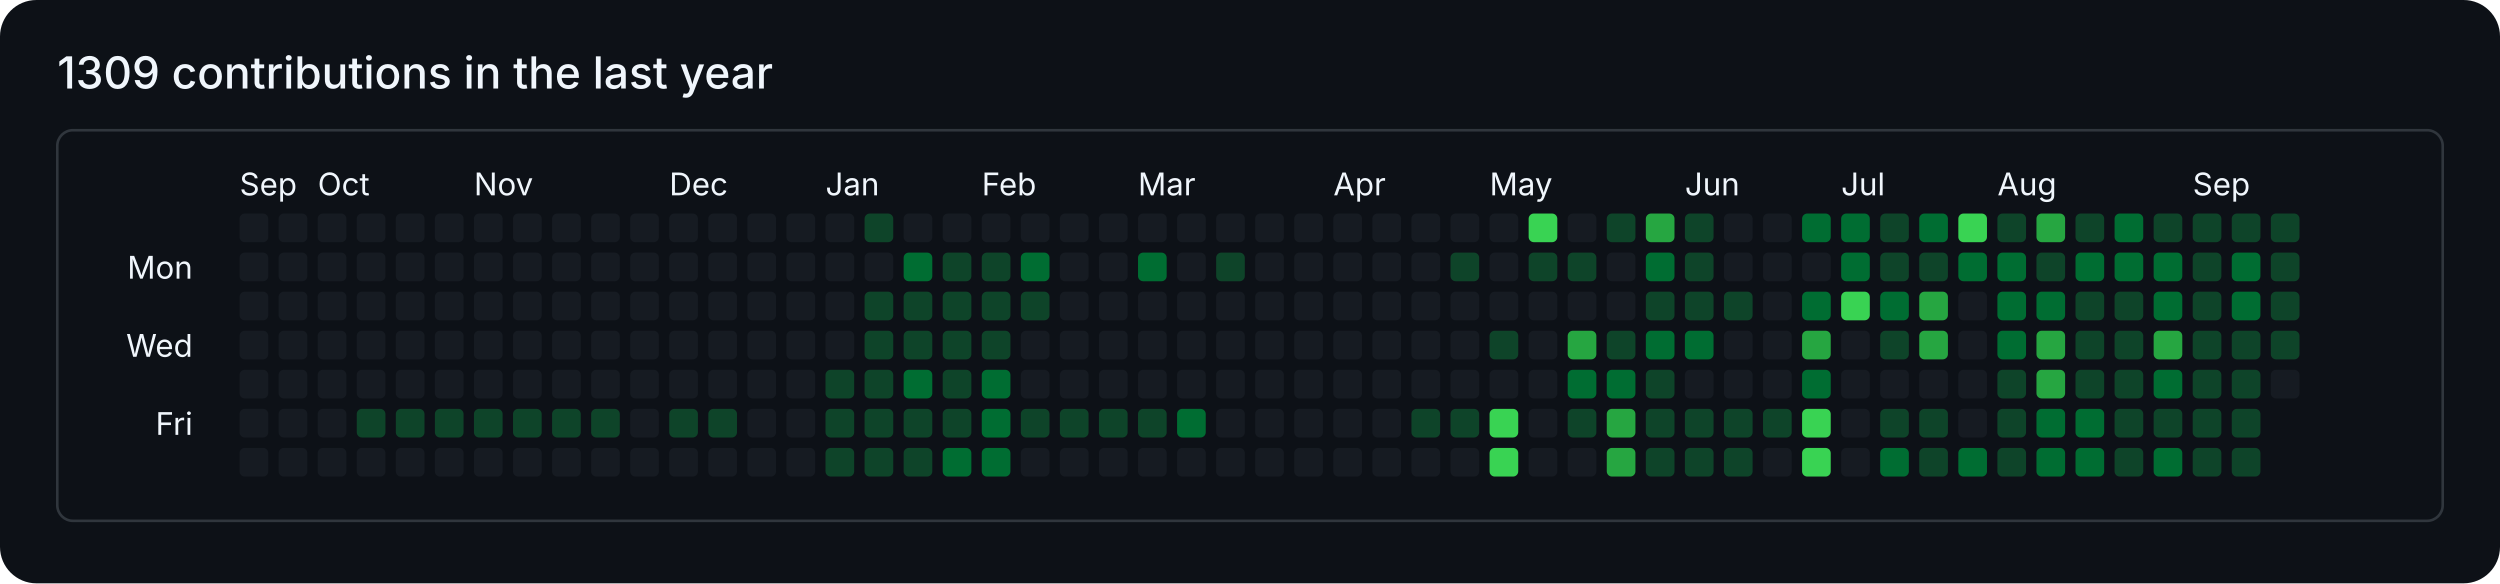
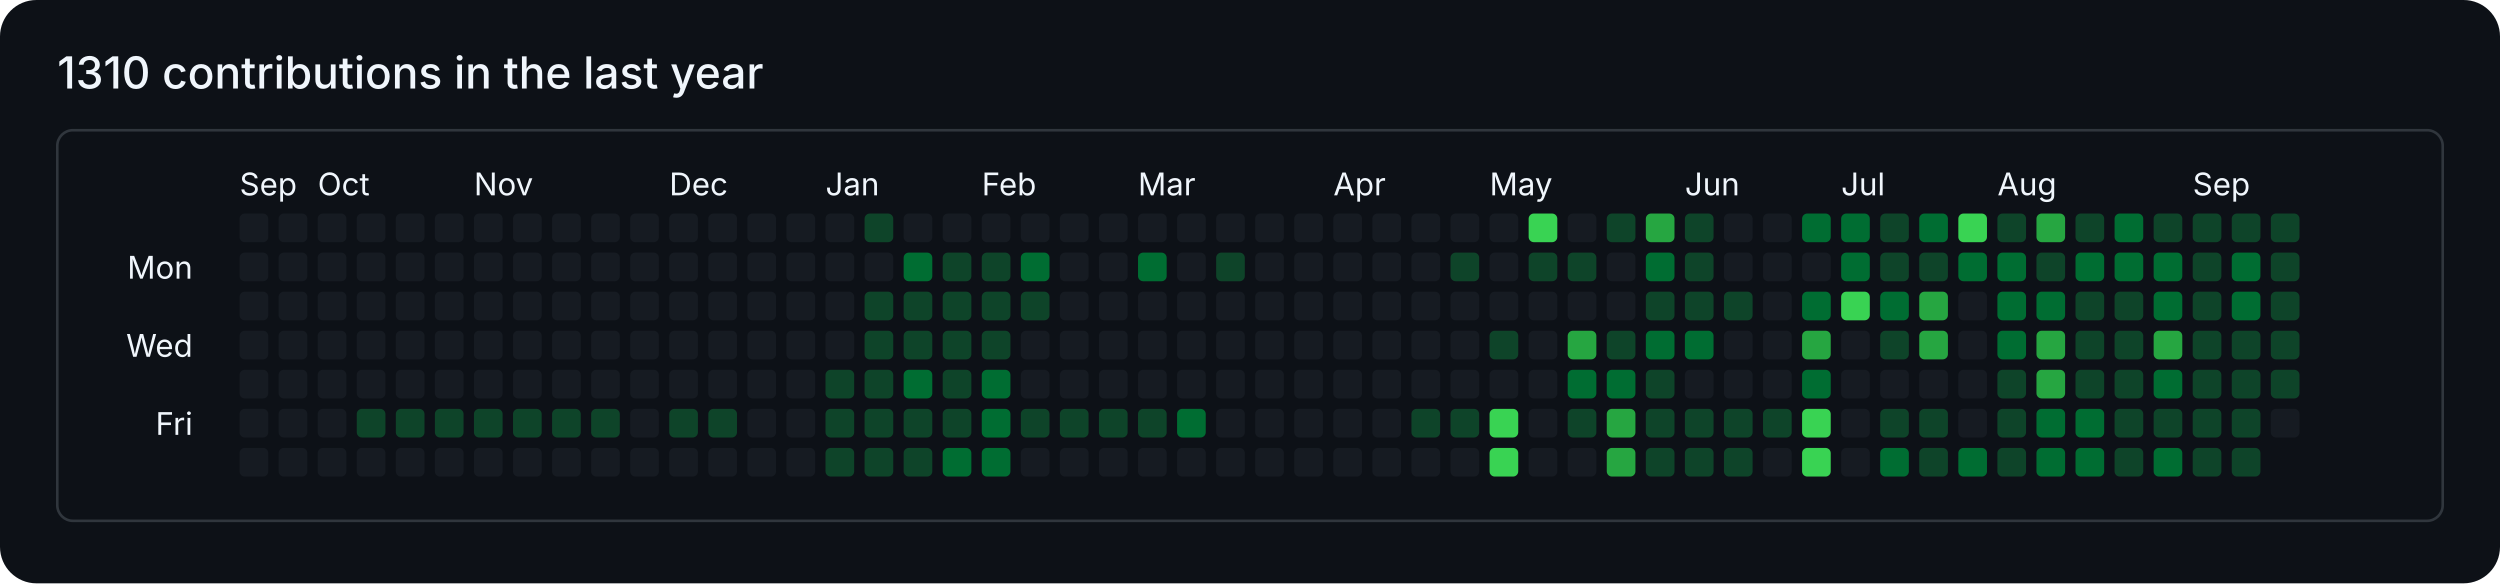
<svg xmlns="http://www.w3.org/2000/svg" width="1200" height="280" viewBox="0 0 960 224" fill="none" role="img" aria-label="AleksZyro GitHub contribution calendar">
  <style>
    .title { font: 500 17px -apple-system, BlinkMacSystemFont, 'Segoe UI', sans-serif; fill: #f0f6fc; }
    .month-label, .weekday-label, .legend, .hint { font: 400 12px -apple-system, BlinkMacSystemFont, 'Segoe UI', sans-serif; fill: #f0f6fc; }
    .hint, .legend-muted { fill: #8b949e; }
    .day-cell { shape-rendering: geometricPrecision; }
  </style>
  <rect width="960" height="224" rx="14" fill="#0d1117" />
-   <text x="22" y="34" class="title">1309 contributions in the last year</text>
+   <text x="22" y="34" class="title">1310 contributions in the last year</text>
  <rect x="22" y="50" width="916" height="150" rx="6" fill="none" stroke="#30363d" />
  <text x="92" y="75" class="month-label">Sep</text>
  <text x="122" y="75" class="month-label">Oct</text>
  <text x="182" y="75" class="month-label">Nov</text>
  <text x="257" y="75" class="month-label">Dec</text>
  <text x="317" y="75" class="month-label">Jan</text>
  <text x="377" y="75" class="month-label">Feb</text>
  <text x="437" y="75" class="month-label">Mar</text>
  <text x="512" y="75" class="month-label">Apr</text>
  <text x="572" y="75" class="month-label">May</text>
  <text x="647" y="75" class="month-label">Jun</text>
  <text x="707" y="75" class="month-label">Jul</text>
  <text x="767" y="75" class="month-label">Aug</text>
  <text x="842" y="75" class="month-label">Sep</text>
  <text x="74" y="107" class="weekday-label" text-anchor="end">Mon</text>
  <text x="74" y="137" class="weekday-label" text-anchor="end">Wed</text>
  <text x="74" y="167" class="weekday-label" text-anchor="end">Fri</text>
  <rect class="day-cell" x="92" y="82" width="11" height="11" rx="2" fill="#161b22" />
  <rect class="day-cell" x="92" y="97" width="11" height="11" rx="2" fill="#161b22" />
  <rect class="day-cell" x="92" y="112" width="11" height="11" rx="2" fill="#161b22" />
  <rect class="day-cell" x="92" y="127" width="11" height="11" rx="2" fill="#161b22" />
  <rect class="day-cell" x="92" y="142" width="11" height="11" rx="2" fill="#161b22" />
  <rect class="day-cell" x="92" y="157" width="11" height="11" rx="2" fill="#161b22" />
  <rect class="day-cell" x="92" y="172" width="11" height="11" rx="2" fill="#161b22" />
  <rect class="day-cell" x="107" y="82" width="11" height="11" rx="2" fill="#161b22" />
  <rect class="day-cell" x="107" y="97" width="11" height="11" rx="2" fill="#161b22" />
  <rect class="day-cell" x="107" y="112" width="11" height="11" rx="2" fill="#161b22" />
  <rect class="day-cell" x="107" y="127" width="11" height="11" rx="2" fill="#161b22" />
  <rect class="day-cell" x="107" y="142" width="11" height="11" rx="2" fill="#161b22" />
  <rect class="day-cell" x="107" y="157" width="11" height="11" rx="2" fill="#161b22" />
  <rect class="day-cell" x="107" y="172" width="11" height="11" rx="2" fill="#161b22" />
  <rect class="day-cell" x="122" y="82" width="11" height="11" rx="2" fill="#161b22" />
  <rect class="day-cell" x="122" y="97" width="11" height="11" rx="2" fill="#161b22" />
  <rect class="day-cell" x="122" y="112" width="11" height="11" rx="2" fill="#161b22" />
  <rect class="day-cell" x="122" y="127" width="11" height="11" rx="2" fill="#161b22" />
  <rect class="day-cell" x="122" y="142" width="11" height="11" rx="2" fill="#161b22" />
  <rect class="day-cell" x="122" y="157" width="11" height="11" rx="2" fill="#161b22" />
  <rect class="day-cell" x="122" y="172" width="11" height="11" rx="2" fill="#161b22" />
  <rect class="day-cell" x="137" y="82" width="11" height="11" rx="2" fill="#161b22" />
  <rect class="day-cell" x="137" y="97" width="11" height="11" rx="2" fill="#161b22" />
  <rect class="day-cell" x="137" y="112" width="11" height="11" rx="2" fill="#161b22" />
  <rect class="day-cell" x="137" y="127" width="11" height="11" rx="2" fill="#161b22" />
  <rect class="day-cell" x="137" y="142" width="11" height="11" rx="2" fill="#161b22" />
  <rect class="day-cell" x="137" y="157" width="11" height="11" rx="2" fill="#0e4429" />
  <rect class="day-cell" x="137" y="172" width="11" height="11" rx="2" fill="#161b22" />
  <rect class="day-cell" x="152" y="82" width="11" height="11" rx="2" fill="#161b22" />
  <rect class="day-cell" x="152" y="97" width="11" height="11" rx="2" fill="#161b22" />
  <rect class="day-cell" x="152" y="112" width="11" height="11" rx="2" fill="#161b22" />
  <rect class="day-cell" x="152" y="127" width="11" height="11" rx="2" fill="#161b22" />
  <rect class="day-cell" x="152" y="142" width="11" height="11" rx="2" fill="#161b22" />
  <rect class="day-cell" x="152" y="157" width="11" height="11" rx="2" fill="#0e4429" />
  <rect class="day-cell" x="152" y="172" width="11" height="11" rx="2" fill="#161b22" />
  <rect class="day-cell" x="167" y="82" width="11" height="11" rx="2" fill="#161b22" />
  <rect class="day-cell" x="167" y="97" width="11" height="11" rx="2" fill="#161b22" />
  <rect class="day-cell" x="167" y="112" width="11" height="11" rx="2" fill="#161b22" />
  <rect class="day-cell" x="167" y="127" width="11" height="11" rx="2" fill="#161b22" />
  <rect class="day-cell" x="167" y="142" width="11" height="11" rx="2" fill="#161b22" />
  <rect class="day-cell" x="167" y="157" width="11" height="11" rx="2" fill="#0e4429" />
  <rect class="day-cell" x="167" y="172" width="11" height="11" rx="2" fill="#161b22" />
  <rect class="day-cell" x="182" y="82" width="11" height="11" rx="2" fill="#161b22" />
  <rect class="day-cell" x="182" y="97" width="11" height="11" rx="2" fill="#161b22" />
  <rect class="day-cell" x="182" y="112" width="11" height="11" rx="2" fill="#161b22" />
  <rect class="day-cell" x="182" y="127" width="11" height="11" rx="2" fill="#161b22" />
  <rect class="day-cell" x="182" y="142" width="11" height="11" rx="2" fill="#161b22" />
  <rect class="day-cell" x="182" y="157" width="11" height="11" rx="2" fill="#0e4429" />
  <rect class="day-cell" x="182" y="172" width="11" height="11" rx="2" fill="#161b22" />
  <rect class="day-cell" x="197" y="82" width="11" height="11" rx="2" fill="#161b22" />
  <rect class="day-cell" x="197" y="97" width="11" height="11" rx="2" fill="#161b22" />
  <rect class="day-cell" x="197" y="112" width="11" height="11" rx="2" fill="#161b22" />
  <rect class="day-cell" x="197" y="127" width="11" height="11" rx="2" fill="#161b22" />
  <rect class="day-cell" x="197" y="142" width="11" height="11" rx="2" fill="#161b22" />
  <rect class="day-cell" x="197" y="157" width="11" height="11" rx="2" fill="#0e4429" />
  <rect class="day-cell" x="197" y="172" width="11" height="11" rx="2" fill="#161b22" />
  <rect class="day-cell" x="212" y="82" width="11" height="11" rx="2" fill="#161b22" />
  <rect class="day-cell" x="212" y="97" width="11" height="11" rx="2" fill="#161b22" />
  <rect class="day-cell" x="212" y="112" width="11" height="11" rx="2" fill="#161b22" />
  <rect class="day-cell" x="212" y="127" width="11" height="11" rx="2" fill="#161b22" />
  <rect class="day-cell" x="212" y="142" width="11" height="11" rx="2" fill="#161b22" />
  <rect class="day-cell" x="212" y="157" width="11" height="11" rx="2" fill="#0e4429" />
  <rect class="day-cell" x="212" y="172" width="11" height="11" rx="2" fill="#161b22" />
  <rect class="day-cell" x="227" y="82" width="11" height="11" rx="2" fill="#161b22" />
  <rect class="day-cell" x="227" y="97" width="11" height="11" rx="2" fill="#161b22" />
  <rect class="day-cell" x="227" y="112" width="11" height="11" rx="2" fill="#161b22" />
  <rect class="day-cell" x="227" y="127" width="11" height="11" rx="2" fill="#161b22" />
  <rect class="day-cell" x="227" y="142" width="11" height="11" rx="2" fill="#161b22" />
  <rect class="day-cell" x="227" y="157" width="11" height="11" rx="2" fill="#0e4429" />
  <rect class="day-cell" x="227" y="172" width="11" height="11" rx="2" fill="#161b22" />
  <rect class="day-cell" x="242" y="82" width="11" height="11" rx="2" fill="#161b22" />
  <rect class="day-cell" x="242" y="97" width="11" height="11" rx="2" fill="#161b22" />
  <rect class="day-cell" x="242" y="112" width="11" height="11" rx="2" fill="#161b22" />
  <rect class="day-cell" x="242" y="127" width="11" height="11" rx="2" fill="#161b22" />
  <rect class="day-cell" x="242" y="142" width="11" height="11" rx="2" fill="#161b22" />
  <rect class="day-cell" x="242" y="157" width="11" height="11" rx="2" fill="#161b22" />
  <rect class="day-cell" x="242" y="172" width="11" height="11" rx="2" fill="#161b22" />
  <rect class="day-cell" x="257" y="82" width="11" height="11" rx="2" fill="#161b22" />
  <rect class="day-cell" x="257" y="97" width="11" height="11" rx="2" fill="#161b22" />
  <rect class="day-cell" x="257" y="112" width="11" height="11" rx="2" fill="#161b22" />
  <rect class="day-cell" x="257" y="127" width="11" height="11" rx="2" fill="#161b22" />
  <rect class="day-cell" x="257" y="142" width="11" height="11" rx="2" fill="#161b22" />
  <rect class="day-cell" x="257" y="157" width="11" height="11" rx="2" fill="#0e4429" />
  <rect class="day-cell" x="257" y="172" width="11" height="11" rx="2" fill="#161b22" />
  <rect class="day-cell" x="272" y="82" width="11" height="11" rx="2" fill="#161b22" />
  <rect class="day-cell" x="272" y="97" width="11" height="11" rx="2" fill="#161b22" />
  <rect class="day-cell" x="272" y="112" width="11" height="11" rx="2" fill="#161b22" />
  <rect class="day-cell" x="272" y="127" width="11" height="11" rx="2" fill="#161b22" />
  <rect class="day-cell" x="272" y="142" width="11" height="11" rx="2" fill="#161b22" />
  <rect class="day-cell" x="272" y="157" width="11" height="11" rx="2" fill="#0e4429" />
  <rect class="day-cell" x="272" y="172" width="11" height="11" rx="2" fill="#161b22" />
  <rect class="day-cell" x="287" y="82" width="11" height="11" rx="2" fill="#161b22" />
  <rect class="day-cell" x="287" y="97" width="11" height="11" rx="2" fill="#161b22" />
  <rect class="day-cell" x="287" y="112" width="11" height="11" rx="2" fill="#161b22" />
  <rect class="day-cell" x="287" y="127" width="11" height="11" rx="2" fill="#161b22" />
  <rect class="day-cell" x="287" y="142" width="11" height="11" rx="2" fill="#161b22" />
  <rect class="day-cell" x="287" y="157" width="11" height="11" rx="2" fill="#161b22" />
  <rect class="day-cell" x="287" y="172" width="11" height="11" rx="2" fill="#161b22" />
  <rect class="day-cell" x="302" y="82" width="11" height="11" rx="2" fill="#161b22" />
  <rect class="day-cell" x="302" y="97" width="11" height="11" rx="2" fill="#161b22" />
  <rect class="day-cell" x="302" y="112" width="11" height="11" rx="2" fill="#161b22" />
  <rect class="day-cell" x="302" y="127" width="11" height="11" rx="2" fill="#161b22" />
  <rect class="day-cell" x="302" y="142" width="11" height="11" rx="2" fill="#161b22" />
  <rect class="day-cell" x="302" y="157" width="11" height="11" rx="2" fill="#161b22" />
  <rect class="day-cell" x="302" y="172" width="11" height="11" rx="2" fill="#161b22" />
  <rect class="day-cell" x="317" y="82" width="11" height="11" rx="2" fill="#161b22" />
  <rect class="day-cell" x="317" y="97" width="11" height="11" rx="2" fill="#161b22" />
  <rect class="day-cell" x="317" y="112" width="11" height="11" rx="2" fill="#161b22" />
  <rect class="day-cell" x="317" y="127" width="11" height="11" rx="2" fill="#161b22" />
  <rect class="day-cell" x="317" y="142" width="11" height="11" rx="2" fill="#0e4429" />
  <rect class="day-cell" x="317" y="157" width="11" height="11" rx="2" fill="#0e4429" />
  <rect class="day-cell" x="317" y="172" width="11" height="11" rx="2" fill="#0e4429" />
  <rect class="day-cell" x="332" y="82" width="11" height="11" rx="2" fill="#0e4429" />
  <rect class="day-cell" x="332" y="97" width="11" height="11" rx="2" fill="#161b22" />
  <rect class="day-cell" x="332" y="112" width="11" height="11" rx="2" fill="#0e4429" />
  <rect class="day-cell" x="332" y="127" width="11" height="11" rx="2" fill="#0e4429" />
  <rect class="day-cell" x="332" y="142" width="11" height="11" rx="2" fill="#0e4429" />
  <rect class="day-cell" x="332" y="157" width="11" height="11" rx="2" fill="#0e4429" />
  <rect class="day-cell" x="332" y="172" width="11" height="11" rx="2" fill="#0e4429" />
  <rect class="day-cell" x="347" y="82" width="11" height="11" rx="2" fill="#161b22" />
  <rect class="day-cell" x="347" y="97" width="11" height="11" rx="2" fill="#006d32" />
  <rect class="day-cell" x="347" y="112" width="11" height="11" rx="2" fill="#0e4429" />
  <rect class="day-cell" x="347" y="127" width="11" height="11" rx="2" fill="#0e4429" />
  <rect class="day-cell" x="347" y="142" width="11" height="11" rx="2" fill="#006d32" />
  <rect class="day-cell" x="347" y="157" width="11" height="11" rx="2" fill="#0e4429" />
  <rect class="day-cell" x="347" y="172" width="11" height="11" rx="2" fill="#0e4429" />
  <rect class="day-cell" x="362" y="82" width="11" height="11" rx="2" fill="#161b22" />
  <rect class="day-cell" x="362" y="97" width="11" height="11" rx="2" fill="#0e4429" />
  <rect class="day-cell" x="362" y="112" width="11" height="11" rx="2" fill="#0e4429" />
  <rect class="day-cell" x="362" y="127" width="11" height="11" rx="2" fill="#0e4429" />
  <rect class="day-cell" x="362" y="142" width="11" height="11" rx="2" fill="#0e4429" />
  <rect class="day-cell" x="362" y="157" width="11" height="11" rx="2" fill="#0e4429" />
  <rect class="day-cell" x="362" y="172" width="11" height="11" rx="2" fill="#006d32" />
  <rect class="day-cell" x="377" y="82" width="11" height="11" rx="2" fill="#161b22" />
  <rect class="day-cell" x="377" y="97" width="11" height="11" rx="2" fill="#0e4429" />
  <rect class="day-cell" x="377" y="112" width="11" height="11" rx="2" fill="#0e4429" />
  <rect class="day-cell" x="377" y="127" width="11" height="11" rx="2" fill="#0e4429" />
  <rect class="day-cell" x="377" y="142" width="11" height="11" rx="2" fill="#006d32" />
  <rect class="day-cell" x="377" y="157" width="11" height="11" rx="2" fill="#006d32" />
  <rect class="day-cell" x="377" y="172" width="11" height="11" rx="2" fill="#006d32" />
  <rect class="day-cell" x="392" y="82" width="11" height="11" rx="2" fill="#161b22" />
  <rect class="day-cell" x="392" y="97" width="11" height="11" rx="2" fill="#006d32" />
  <rect class="day-cell" x="392" y="112" width="11" height="11" rx="2" fill="#0e4429" />
  <rect class="day-cell" x="392" y="127" width="11" height="11" rx="2" fill="#161b22" />
  <rect class="day-cell" x="392" y="142" width="11" height="11" rx="2" fill="#161b22" />
  <rect class="day-cell" x="392" y="157" width="11" height="11" rx="2" fill="#0e4429" />
  <rect class="day-cell" x="392" y="172" width="11" height="11" rx="2" fill="#161b22" />
  <rect class="day-cell" x="407" y="82" width="11" height="11" rx="2" fill="#161b22" />
  <rect class="day-cell" x="407" y="97" width="11" height="11" rx="2" fill="#161b22" />
  <rect class="day-cell" x="407" y="112" width="11" height="11" rx="2" fill="#161b22" />
  <rect class="day-cell" x="407" y="127" width="11" height="11" rx="2" fill="#161b22" />
  <rect class="day-cell" x="407" y="142" width="11" height="11" rx="2" fill="#161b22" />
  <rect class="day-cell" x="407" y="157" width="11" height="11" rx="2" fill="#0e4429" />
  <rect class="day-cell" x="407" y="172" width="11" height="11" rx="2" fill="#161b22" />
  <rect class="day-cell" x="422" y="82" width="11" height="11" rx="2" fill="#161b22" />
  <rect class="day-cell" x="422" y="97" width="11" height="11" rx="2" fill="#161b22" />
  <rect class="day-cell" x="422" y="112" width="11" height="11" rx="2" fill="#161b22" />
  <rect class="day-cell" x="422" y="127" width="11" height="11" rx="2" fill="#161b22" />
  <rect class="day-cell" x="422" y="142" width="11" height="11" rx="2" fill="#161b22" />
  <rect class="day-cell" x="422" y="157" width="11" height="11" rx="2" fill="#0e4429" />
  <rect class="day-cell" x="422" y="172" width="11" height="11" rx="2" fill="#161b22" />
  <rect class="day-cell" x="437" y="82" width="11" height="11" rx="2" fill="#161b22" />
  <rect class="day-cell" x="437" y="97" width="11" height="11" rx="2" fill="#006d32" />
  <rect class="day-cell" x="437" y="112" width="11" height="11" rx="2" fill="#161b22" />
  <rect class="day-cell" x="437" y="127" width="11" height="11" rx="2" fill="#161b22" />
  <rect class="day-cell" x="437" y="142" width="11" height="11" rx="2" fill="#161b22" />
  <rect class="day-cell" x="437" y="157" width="11" height="11" rx="2" fill="#0e4429" />
  <rect class="day-cell" x="437" y="172" width="11" height="11" rx="2" fill="#161b22" />
  <rect class="day-cell" x="452" y="82" width="11" height="11" rx="2" fill="#161b22" />
  <rect class="day-cell" x="452" y="97" width="11" height="11" rx="2" fill="#161b22" />
  <rect class="day-cell" x="452" y="112" width="11" height="11" rx="2" fill="#161b22" />
  <rect class="day-cell" x="452" y="127" width="11" height="11" rx="2" fill="#161b22" />
  <rect class="day-cell" x="452" y="142" width="11" height="11" rx="2" fill="#161b22" />
  <rect class="day-cell" x="452" y="157" width="11" height="11" rx="2" fill="#006d32" />
  <rect class="day-cell" x="452" y="172" width="11" height="11" rx="2" fill="#161b22" />
  <rect class="day-cell" x="467" y="82" width="11" height="11" rx="2" fill="#161b22" />
  <rect class="day-cell" x="467" y="97" width="11" height="11" rx="2" fill="#0e4429" />
  <rect class="day-cell" x="467" y="112" width="11" height="11" rx="2" fill="#161b22" />
  <rect class="day-cell" x="467" y="127" width="11" height="11" rx="2" fill="#161b22" />
  <rect class="day-cell" x="467" y="142" width="11" height="11" rx="2" fill="#161b22" />
  <rect class="day-cell" x="467" y="157" width="11" height="11" rx="2" fill="#161b22" />
  <rect class="day-cell" x="467" y="172" width="11" height="11" rx="2" fill="#161b22" />
  <rect class="day-cell" x="482" y="82" width="11" height="11" rx="2" fill="#161b22" />
  <rect class="day-cell" x="482" y="97" width="11" height="11" rx="2" fill="#161b22" />
  <rect class="day-cell" x="482" y="112" width="11" height="11" rx="2" fill="#161b22" />
  <rect class="day-cell" x="482" y="127" width="11" height="11" rx="2" fill="#161b22" />
  <rect class="day-cell" x="482" y="142" width="11" height="11" rx="2" fill="#161b22" />
  <rect class="day-cell" x="482" y="157" width="11" height="11" rx="2" fill="#161b22" />
  <rect class="day-cell" x="482" y="172" width="11" height="11" rx="2" fill="#161b22" />
  <rect class="day-cell" x="497" y="82" width="11" height="11" rx="2" fill="#161b22" />
  <rect class="day-cell" x="497" y="97" width="11" height="11" rx="2" fill="#161b22" />
  <rect class="day-cell" x="497" y="112" width="11" height="11" rx="2" fill="#161b22" />
  <rect class="day-cell" x="497" y="127" width="11" height="11" rx="2" fill="#161b22" />
  <rect class="day-cell" x="497" y="142" width="11" height="11" rx="2" fill="#161b22" />
  <rect class="day-cell" x="497" y="157" width="11" height="11" rx="2" fill="#161b22" />
  <rect class="day-cell" x="497" y="172" width="11" height="11" rx="2" fill="#161b22" />
  <rect class="day-cell" x="512" y="82" width="11" height="11" rx="2" fill="#161b22" />
  <rect class="day-cell" x="512" y="97" width="11" height="11" rx="2" fill="#161b22" />
  <rect class="day-cell" x="512" y="112" width="11" height="11" rx="2" fill="#161b22" />
  <rect class="day-cell" x="512" y="127" width="11" height="11" rx="2" fill="#161b22" />
  <rect class="day-cell" x="512" y="142" width="11" height="11" rx="2" fill="#161b22" />
  <rect class="day-cell" x="512" y="157" width="11" height="11" rx="2" fill="#161b22" />
  <rect class="day-cell" x="512" y="172" width="11" height="11" rx="2" fill="#161b22" />
  <rect class="day-cell" x="527" y="82" width="11" height="11" rx="2" fill="#161b22" />
  <rect class="day-cell" x="527" y="97" width="11" height="11" rx="2" fill="#161b22" />
  <rect class="day-cell" x="527" y="112" width="11" height="11" rx="2" fill="#161b22" />
  <rect class="day-cell" x="527" y="127" width="11" height="11" rx="2" fill="#161b22" />
  <rect class="day-cell" x="527" y="142" width="11" height="11" rx="2" fill="#161b22" />
  <rect class="day-cell" x="527" y="157" width="11" height="11" rx="2" fill="#161b22" />
  <rect class="day-cell" x="527" y="172" width="11" height="11" rx="2" fill="#161b22" />
  <rect class="day-cell" x="542" y="82" width="11" height="11" rx="2" fill="#161b22" />
  <rect class="day-cell" x="542" y="97" width="11" height="11" rx="2" fill="#161b22" />
  <rect class="day-cell" x="542" y="112" width="11" height="11" rx="2" fill="#161b22" />
  <rect class="day-cell" x="542" y="127" width="11" height="11" rx="2" fill="#161b22" />
  <rect class="day-cell" x="542" y="142" width="11" height="11" rx="2" fill="#161b22" />
  <rect class="day-cell" x="542" y="157" width="11" height="11" rx="2" fill="#0e4429" />
  <rect class="day-cell" x="542" y="172" width="11" height="11" rx="2" fill="#161b22" />
  <rect class="day-cell" x="557" y="82" width="11" height="11" rx="2" fill="#161b22" />
  <rect class="day-cell" x="557" y="97" width="11" height="11" rx="2" fill="#0e4429" />
  <rect class="day-cell" x="557" y="112" width="11" height="11" rx="2" fill="#161b22" />
  <rect class="day-cell" x="557" y="127" width="11" height="11" rx="2" fill="#161b22" />
  <rect class="day-cell" x="557" y="142" width="11" height="11" rx="2" fill="#161b22" />
  <rect class="day-cell" x="557" y="157" width="11" height="11" rx="2" fill="#0e4429" />
  <rect class="day-cell" x="557" y="172" width="11" height="11" rx="2" fill="#161b22" />
  <rect class="day-cell" x="572" y="82" width="11" height="11" rx="2" fill="#161b22" />
  <rect class="day-cell" x="572" y="97" width="11" height="11" rx="2" fill="#161b22" />
  <rect class="day-cell" x="572" y="112" width="11" height="11" rx="2" fill="#161b22" />
  <rect class="day-cell" x="572" y="127" width="11" height="11" rx="2" fill="#0e4429" />
  <rect class="day-cell" x="572" y="142" width="11" height="11" rx="2" fill="#161b22" />
  <rect class="day-cell" x="572" y="157" width="11" height="11" rx="2" fill="#39d353" />
  <rect class="day-cell" x="572" y="172" width="11" height="11" rx="2" fill="#39d353" />
  <rect class="day-cell" x="587" y="82" width="11" height="11" rx="2" fill="#39d353" />
  <rect class="day-cell" x="587" y="97" width="11" height="11" rx="2" fill="#0e4429" />
  <rect class="day-cell" x="587" y="112" width="11" height="11" rx="2" fill="#161b22" />
  <rect class="day-cell" x="587" y="127" width="11" height="11" rx="2" fill="#161b22" />
  <rect class="day-cell" x="587" y="142" width="11" height="11" rx="2" fill="#161b22" />
  <rect class="day-cell" x="587" y="157" width="11" height="11" rx="2" fill="#161b22" />
  <rect class="day-cell" x="587" y="172" width="11" height="11" rx="2" fill="#161b22" />
  <rect class="day-cell" x="602" y="82" width="11" height="11" rx="2" fill="#161b22" />
  <rect class="day-cell" x="602" y="97" width="11" height="11" rx="2" fill="#0e4429" />
  <rect class="day-cell" x="602" y="112" width="11" height="11" rx="2" fill="#161b22" />
  <rect class="day-cell" x="602" y="127" width="11" height="11" rx="2" fill="#26a641" />
  <rect class="day-cell" x="602" y="142" width="11" height="11" rx="2" fill="#006d32" />
  <rect class="day-cell" x="602" y="157" width="11" height="11" rx="2" fill="#0e4429" />
  <rect class="day-cell" x="602" y="172" width="11" height="11" rx="2" fill="#161b22" />
  <rect class="day-cell" x="617" y="82" width="11" height="11" rx="2" fill="#0e4429" />
  <rect class="day-cell" x="617" y="97" width="11" height="11" rx="2" fill="#161b22" />
  <rect class="day-cell" x="617" y="112" width="11" height="11" rx="2" fill="#161b22" />
  <rect class="day-cell" x="617" y="127" width="11" height="11" rx="2" fill="#0e4429" />
  <rect class="day-cell" x="617" y="142" width="11" height="11" rx="2" fill="#006d32" />
  <rect class="day-cell" x="617" y="157" width="11" height="11" rx="2" fill="#26a641" />
  <rect class="day-cell" x="617" y="172" width="11" height="11" rx="2" fill="#26a641" />
  <rect class="day-cell" x="632" y="82" width="11" height="11" rx="2" fill="#26a641" />
  <rect class="day-cell" x="632" y="97" width="11" height="11" rx="2" fill="#006d32" />
  <rect class="day-cell" x="632" y="112" width="11" height="11" rx="2" fill="#0e4429" />
  <rect class="day-cell" x="632" y="127" width="11" height="11" rx="2" fill="#006d32" />
  <rect class="day-cell" x="632" y="142" width="11" height="11" rx="2" fill="#0e4429" />
  <rect class="day-cell" x="632" y="157" width="11" height="11" rx="2" fill="#0e4429" />
  <rect class="day-cell" x="632" y="172" width="11" height="11" rx="2" fill="#0e4429" />
  <rect class="day-cell" x="647" y="82" width="11" height="11" rx="2" fill="#0e4429" />
  <rect class="day-cell" x="647" y="97" width="11" height="11" rx="2" fill="#0e4429" />
  <rect class="day-cell" x="647" y="112" width="11" height="11" rx="2" fill="#0e4429" />
  <rect class="day-cell" x="647" y="127" width="11" height="11" rx="2" fill="#006d32" />
  <rect class="day-cell" x="647" y="142" width="11" height="11" rx="2" fill="#161b22" />
  <rect class="day-cell" x="647" y="157" width="11" height="11" rx="2" fill="#0e4429" />
  <rect class="day-cell" x="647" y="172" width="11" height="11" rx="2" fill="#0e4429" />
  <rect class="day-cell" x="662" y="82" width="11" height="11" rx="2" fill="#161b22" />
  <rect class="day-cell" x="662" y="97" width="11" height="11" rx="2" fill="#161b22" />
  <rect class="day-cell" x="662" y="112" width="11" height="11" rx="2" fill="#0e4429" />
  <rect class="day-cell" x="662" y="127" width="11" height="11" rx="2" fill="#161b22" />
  <rect class="day-cell" x="662" y="142" width="11" height="11" rx="2" fill="#161b22" />
  <rect class="day-cell" x="662" y="157" width="11" height="11" rx="2" fill="#0e4429" />
  <rect class="day-cell" x="662" y="172" width="11" height="11" rx="2" fill="#0e4429" />
  <rect class="day-cell" x="677" y="82" width="11" height="11" rx="2" fill="#161b22" />
  <rect class="day-cell" x="677" y="97" width="11" height="11" rx="2" fill="#161b22" />
  <rect class="day-cell" x="677" y="112" width="11" height="11" rx="2" fill="#161b22" />
  <rect class="day-cell" x="677" y="127" width="11" height="11" rx="2" fill="#161b22" />
  <rect class="day-cell" x="677" y="142" width="11" height="11" rx="2" fill="#161b22" />
  <rect class="day-cell" x="677" y="157" width="11" height="11" rx="2" fill="#0e4429" />
  <rect class="day-cell" x="677" y="172" width="11" height="11" rx="2" fill="#161b22" />
  <rect class="day-cell" x="692" y="82" width="11" height="11" rx="2" fill="#006d32" />
  <rect class="day-cell" x="692" y="97" width="11" height="11" rx="2" fill="#161b22" />
  <rect class="day-cell" x="692" y="112" width="11" height="11" rx="2" fill="#006d32" />
  <rect class="day-cell" x="692" y="127" width="11" height="11" rx="2" fill="#26a641" />
  <rect class="day-cell" x="692" y="142" width="11" height="11" rx="2" fill="#006d32" />
  <rect class="day-cell" x="692" y="157" width="11" height="11" rx="2" fill="#39d353" />
  <rect class="day-cell" x="692" y="172" width="11" height="11" rx="2" fill="#39d353" />
  <rect class="day-cell" x="707" y="82" width="11" height="11" rx="2" fill="#006d32" />
  <rect class="day-cell" x="707" y="97" width="11" height="11" rx="2" fill="#006d32" />
  <rect class="day-cell" x="707" y="112" width="11" height="11" rx="2" fill="#39d353" />
  <rect class="day-cell" x="707" y="127" width="11" height="11" rx="2" fill="#161b22" />
  <rect class="day-cell" x="707" y="142" width="11" height="11" rx="2" fill="#161b22" />
  <rect class="day-cell" x="707" y="157" width="11" height="11" rx="2" fill="#161b22" />
  <rect class="day-cell" x="707" y="172" width="11" height="11" rx="2" fill="#161b22" />
  <rect class="day-cell" x="722" y="82" width="11" height="11" rx="2" fill="#0e4429" />
  <rect class="day-cell" x="722" y="97" width="11" height="11" rx="2" fill="#0e4429" />
  <rect class="day-cell" x="722" y="112" width="11" height="11" rx="2" fill="#006d32" />
  <rect class="day-cell" x="722" y="127" width="11" height="11" rx="2" fill="#0e4429" />
  <rect class="day-cell" x="722" y="142" width="11" height="11" rx="2" fill="#161b22" />
  <rect class="day-cell" x="722" y="157" width="11" height="11" rx="2" fill="#0e4429" />
  <rect class="day-cell" x="722" y="172" width="11" height="11" rx="2" fill="#006d32" />
  <rect class="day-cell" x="737" y="82" width="11" height="11" rx="2" fill="#006d32" />
  <rect class="day-cell" x="737" y="97" width="11" height="11" rx="2" fill="#0e4429" />
  <rect class="day-cell" x="737" y="112" width="11" height="11" rx="2" fill="#26a641" />
  <rect class="day-cell" x="737" y="127" width="11" height="11" rx="2" fill="#26a641" />
  <rect class="day-cell" x="737" y="142" width="11" height="11" rx="2" fill="#161b22" />
  <rect class="day-cell" x="737" y="157" width="11" height="11" rx="2" fill="#0e4429" />
  <rect class="day-cell" x="737" y="172" width="11" height="11" rx="2" fill="#0e4429" />
  <rect class="day-cell" x="752" y="82" width="11" height="11" rx="2" fill="#39d353" />
  <rect class="day-cell" x="752" y="97" width="11" height="11" rx="2" fill="#006d32" />
  <rect class="day-cell" x="752" y="112" width="11" height="11" rx="2" fill="#161b22" />
  <rect class="day-cell" x="752" y="127" width="11" height="11" rx="2" fill="#161b22" />
  <rect class="day-cell" x="752" y="142" width="11" height="11" rx="2" fill="#161b22" />
  <rect class="day-cell" x="752" y="157" width="11" height="11" rx="2" fill="#161b22" />
  <rect class="day-cell" x="752" y="172" width="11" height="11" rx="2" fill="#006d32" />
  <rect class="day-cell" x="767" y="82" width="11" height="11" rx="2" fill="#0e4429" />
  <rect class="day-cell" x="767" y="97" width="11" height="11" rx="2" fill="#006d32" />
  <rect class="day-cell" x="767" y="112" width="11" height="11" rx="2" fill="#006d32" />
  <rect class="day-cell" x="767" y="127" width="11" height="11" rx="2" fill="#006d32" />
  <rect class="day-cell" x="767" y="142" width="11" height="11" rx="2" fill="#0e4429" />
  <rect class="day-cell" x="767" y="157" width="11" height="11" rx="2" fill="#0e4429" />
  <rect class="day-cell" x="767" y="172" width="11" height="11" rx="2" fill="#0e4429" />
  <rect class="day-cell" x="782" y="82" width="11" height="11" rx="2" fill="#26a641" />
  <rect class="day-cell" x="782" y="97" width="11" height="11" rx="2" fill="#0e4429" />
  <rect class="day-cell" x="782" y="112" width="11" height="11" rx="2" fill="#006d32" />
  <rect class="day-cell" x="782" y="127" width="11" height="11" rx="2" fill="#26a641" />
  <rect class="day-cell" x="782" y="142" width="11" height="11" rx="2" fill="#26a641" />
  <rect class="day-cell" x="782" y="157" width="11" height="11" rx="2" fill="#006d32" />
  <rect class="day-cell" x="782" y="172" width="11" height="11" rx="2" fill="#006d32" />
  <rect class="day-cell" x="797" y="82" width="11" height="11" rx="2" fill="#0e4429" />
  <rect class="day-cell" x="797" y="97" width="11" height="11" rx="2" fill="#006d32" />
  <rect class="day-cell" x="797" y="112" width="11" height="11" rx="2" fill="#0e4429" />
  <rect class="day-cell" x="797" y="127" width="11" height="11" rx="2" fill="#0e4429" />
  <rect class="day-cell" x="797" y="142" width="11" height="11" rx="2" fill="#0e4429" />
  <rect class="day-cell" x="797" y="157" width="11" height="11" rx="2" fill="#006d32" />
  <rect class="day-cell" x="797" y="172" width="11" height="11" rx="2" fill="#006d32" />
  <rect class="day-cell" x="812" y="82" width="11" height="11" rx="2" fill="#006d32" />
  <rect class="day-cell" x="812" y="97" width="11" height="11" rx="2" fill="#006d32" />
  <rect class="day-cell" x="812" y="112" width="11" height="11" rx="2" fill="#0e4429" />
  <rect class="day-cell" x="812" y="127" width="11" height="11" rx="2" fill="#0e4429" />
  <rect class="day-cell" x="812" y="142" width="11" height="11" rx="2" fill="#0e4429" />
  <rect class="day-cell" x="812" y="157" width="11" height="11" rx="2" fill="#0e4429" />
  <rect class="day-cell" x="812" y="172" width="11" height="11" rx="2" fill="#0e4429" />
  <rect class="day-cell" x="827" y="82" width="11" height="11" rx="2" fill="#0e4429" />
  <rect class="day-cell" x="827" y="97" width="11" height="11" rx="2" fill="#006d32" />
  <rect class="day-cell" x="827" y="112" width="11" height="11" rx="2" fill="#006d32" />
  <rect class="day-cell" x="827" y="127" width="11" height="11" rx="2" fill="#26a641" />
  <rect class="day-cell" x="827" y="142" width="11" height="11" rx="2" fill="#006d32" />
  <rect class="day-cell" x="827" y="157" width="11" height="11" rx="2" fill="#0e4429" />
  <rect class="day-cell" x="827" y="172" width="11" height="11" rx="2" fill="#006d32" />
  <rect class="day-cell" x="842" y="82" width="11" height="11" rx="2" fill="#0e4429" />
  <rect class="day-cell" x="842" y="97" width="11" height="11" rx="2" fill="#0e4429" />
  <rect class="day-cell" x="842" y="112" width="11" height="11" rx="2" fill="#0e4429" />
  <rect class="day-cell" x="842" y="127" width="11" height="11" rx="2" fill="#0e4429" />
  <rect class="day-cell" x="842" y="142" width="11" height="11" rx="2" fill="#0e4429" />
  <rect class="day-cell" x="842" y="157" width="11" height="11" rx="2" fill="#0e4429" />
  <rect class="day-cell" x="842" y="172" width="11" height="11" rx="2" fill="#0e4429" />
  <rect class="day-cell" x="857" y="82" width="11" height="11" rx="2" fill="#0e4429" />
  <rect class="day-cell" x="857" y="97" width="11" height="11" rx="2" fill="#006d32" />
  <rect class="day-cell" x="857" y="112" width="11" height="11" rx="2" fill="#006d32" />
  <rect class="day-cell" x="857" y="127" width="11" height="11" rx="2" fill="#0e4429" />
  <rect class="day-cell" x="857" y="142" width="11" height="11" rx="2" fill="#0e4429" />
  <rect class="day-cell" x="857" y="157" width="11" height="11" rx="2" fill="#0e4429" />
  <rect class="day-cell" x="857" y="172" width="11" height="11" rx="2" fill="#0e4429" />
  <rect class="day-cell" x="872" y="82" width="11" height="11" rx="2" fill="#0e4429" />
  <rect class="day-cell" x="872" y="97" width="11" height="11" rx="2" fill="#0e4429" />
  <rect class="day-cell" x="872" y="112" width="11" height="11" rx="2" fill="#0e4429" />
  <rect class="day-cell" x="872" y="127" width="11" height="11" rx="2" fill="#0e4429" />
-   <rect class="day-cell" x="872" y="142" width="11" height="11" rx="2" fill="#161b22" />
+   <rect class="day-cell" x="872" y="142" width="11" height="11" rx="2" fill="#0e4429" />
+   <rect class="day-cell" x="872" y="157" width="11" height="11" rx="2" fill="#161b22" />
</svg>
